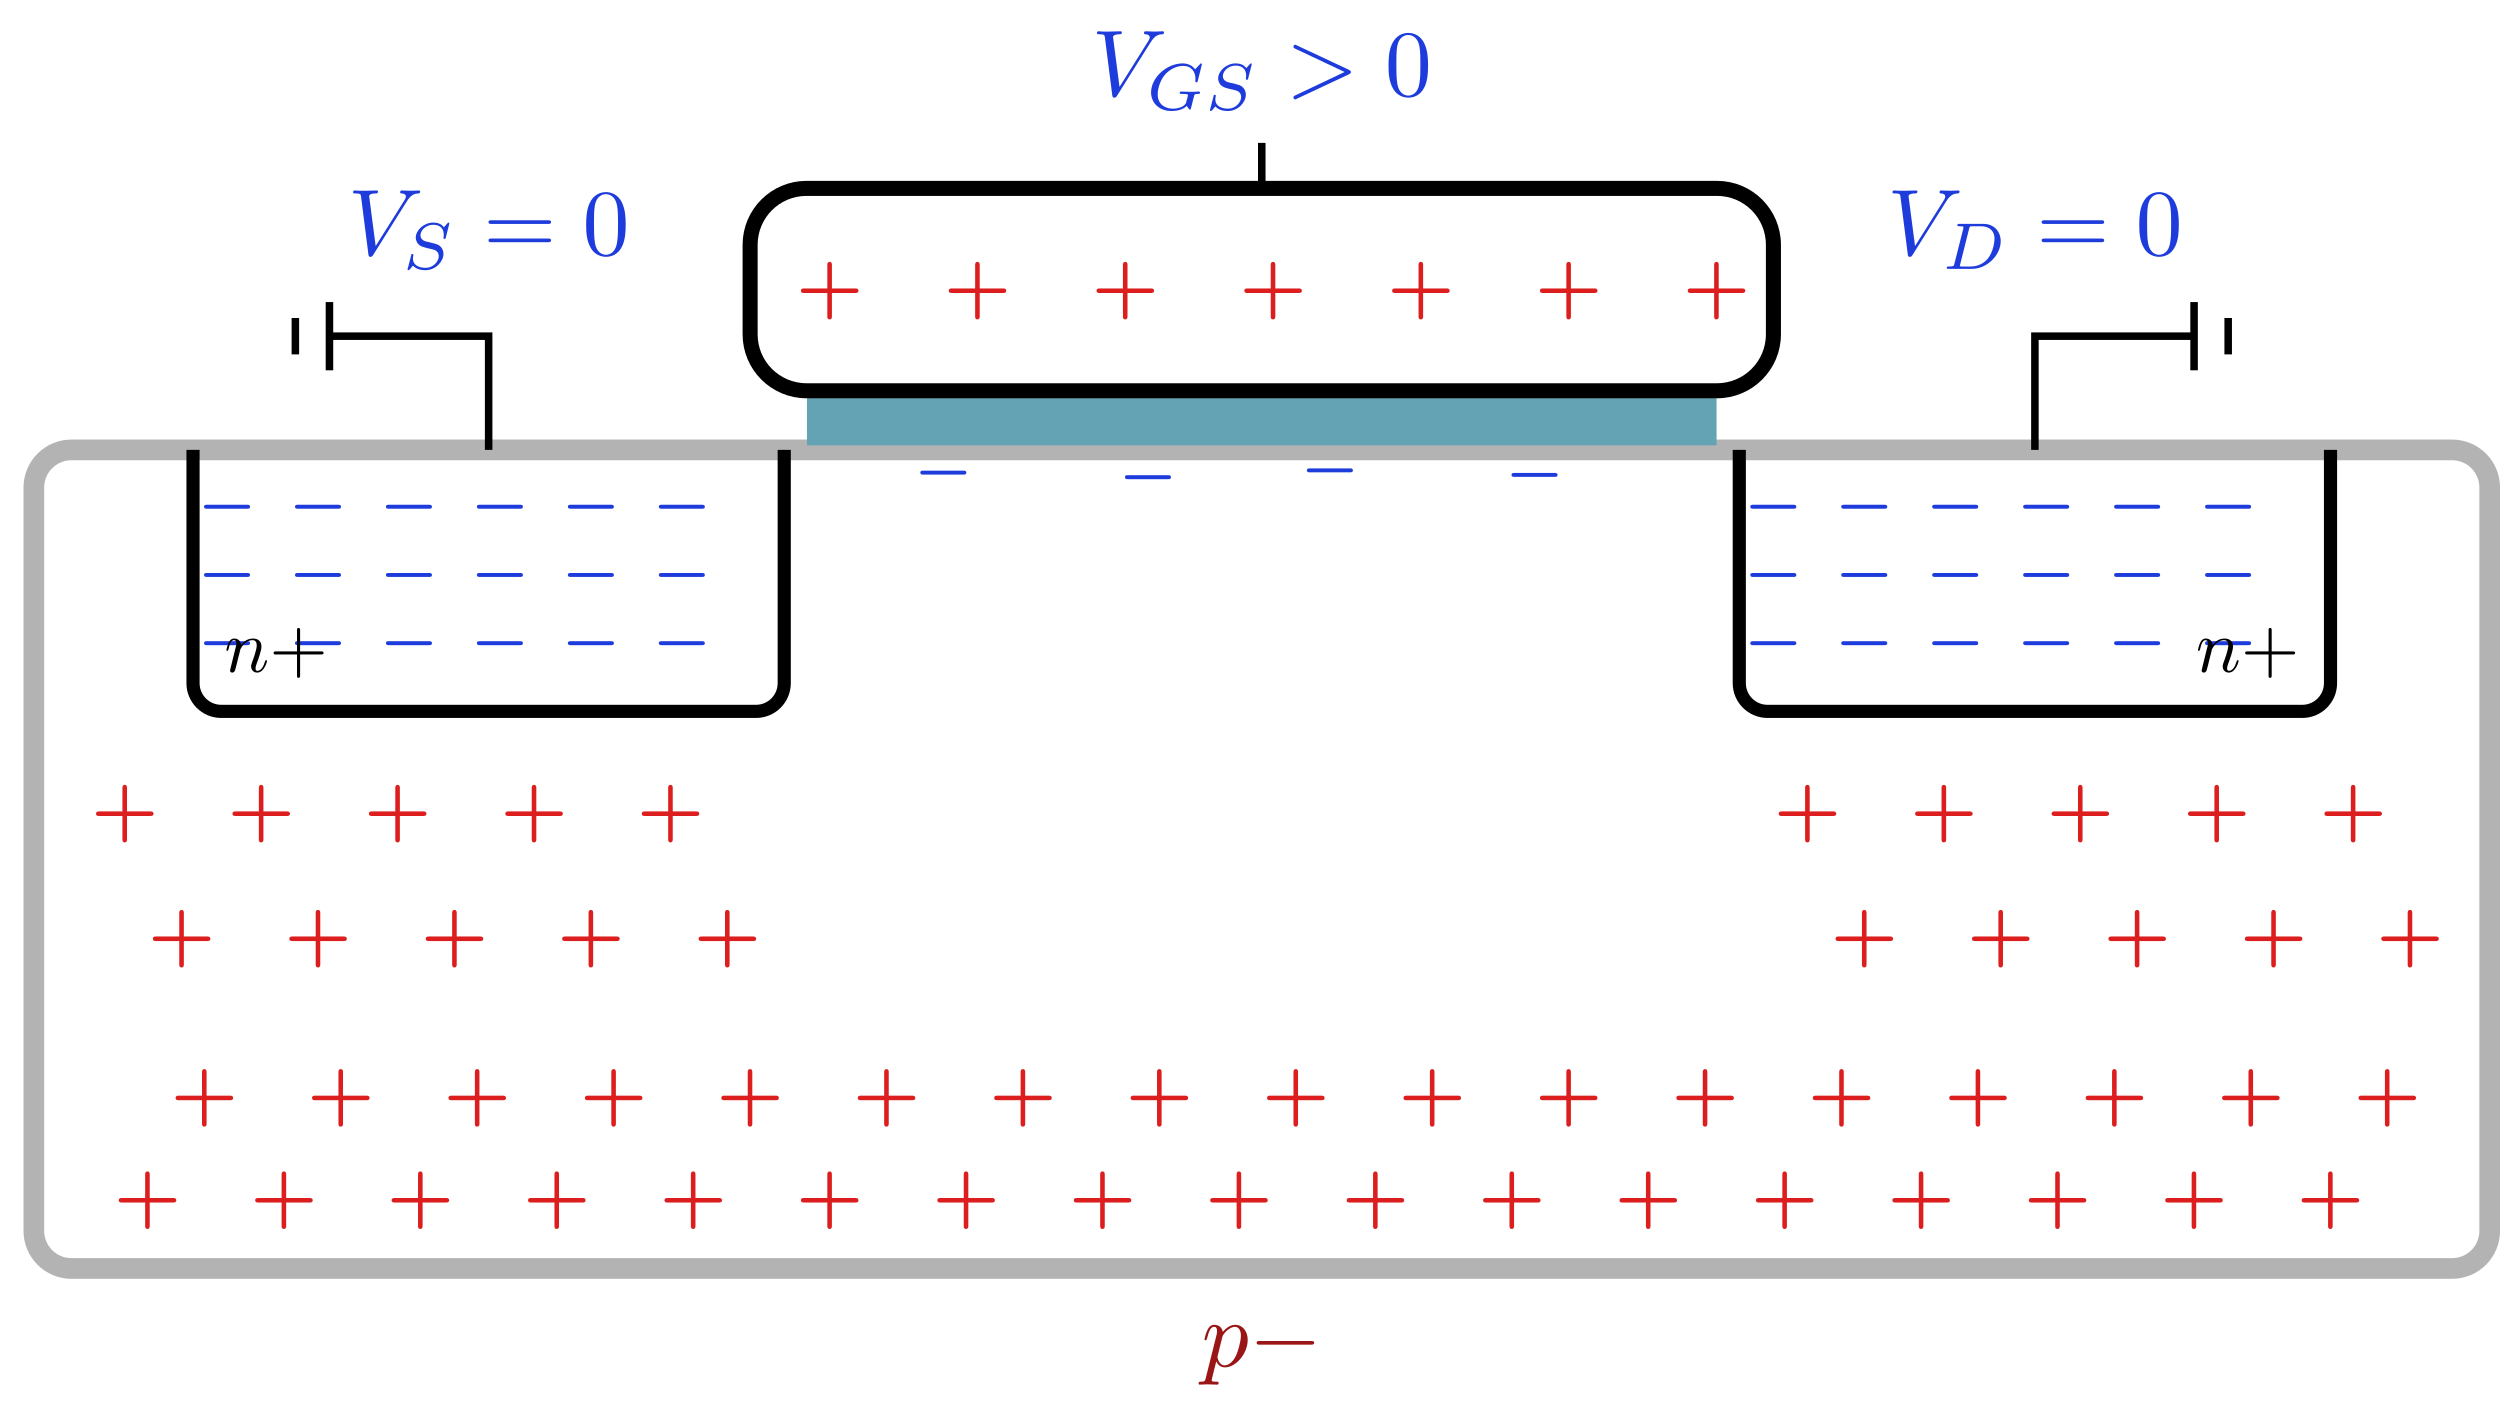
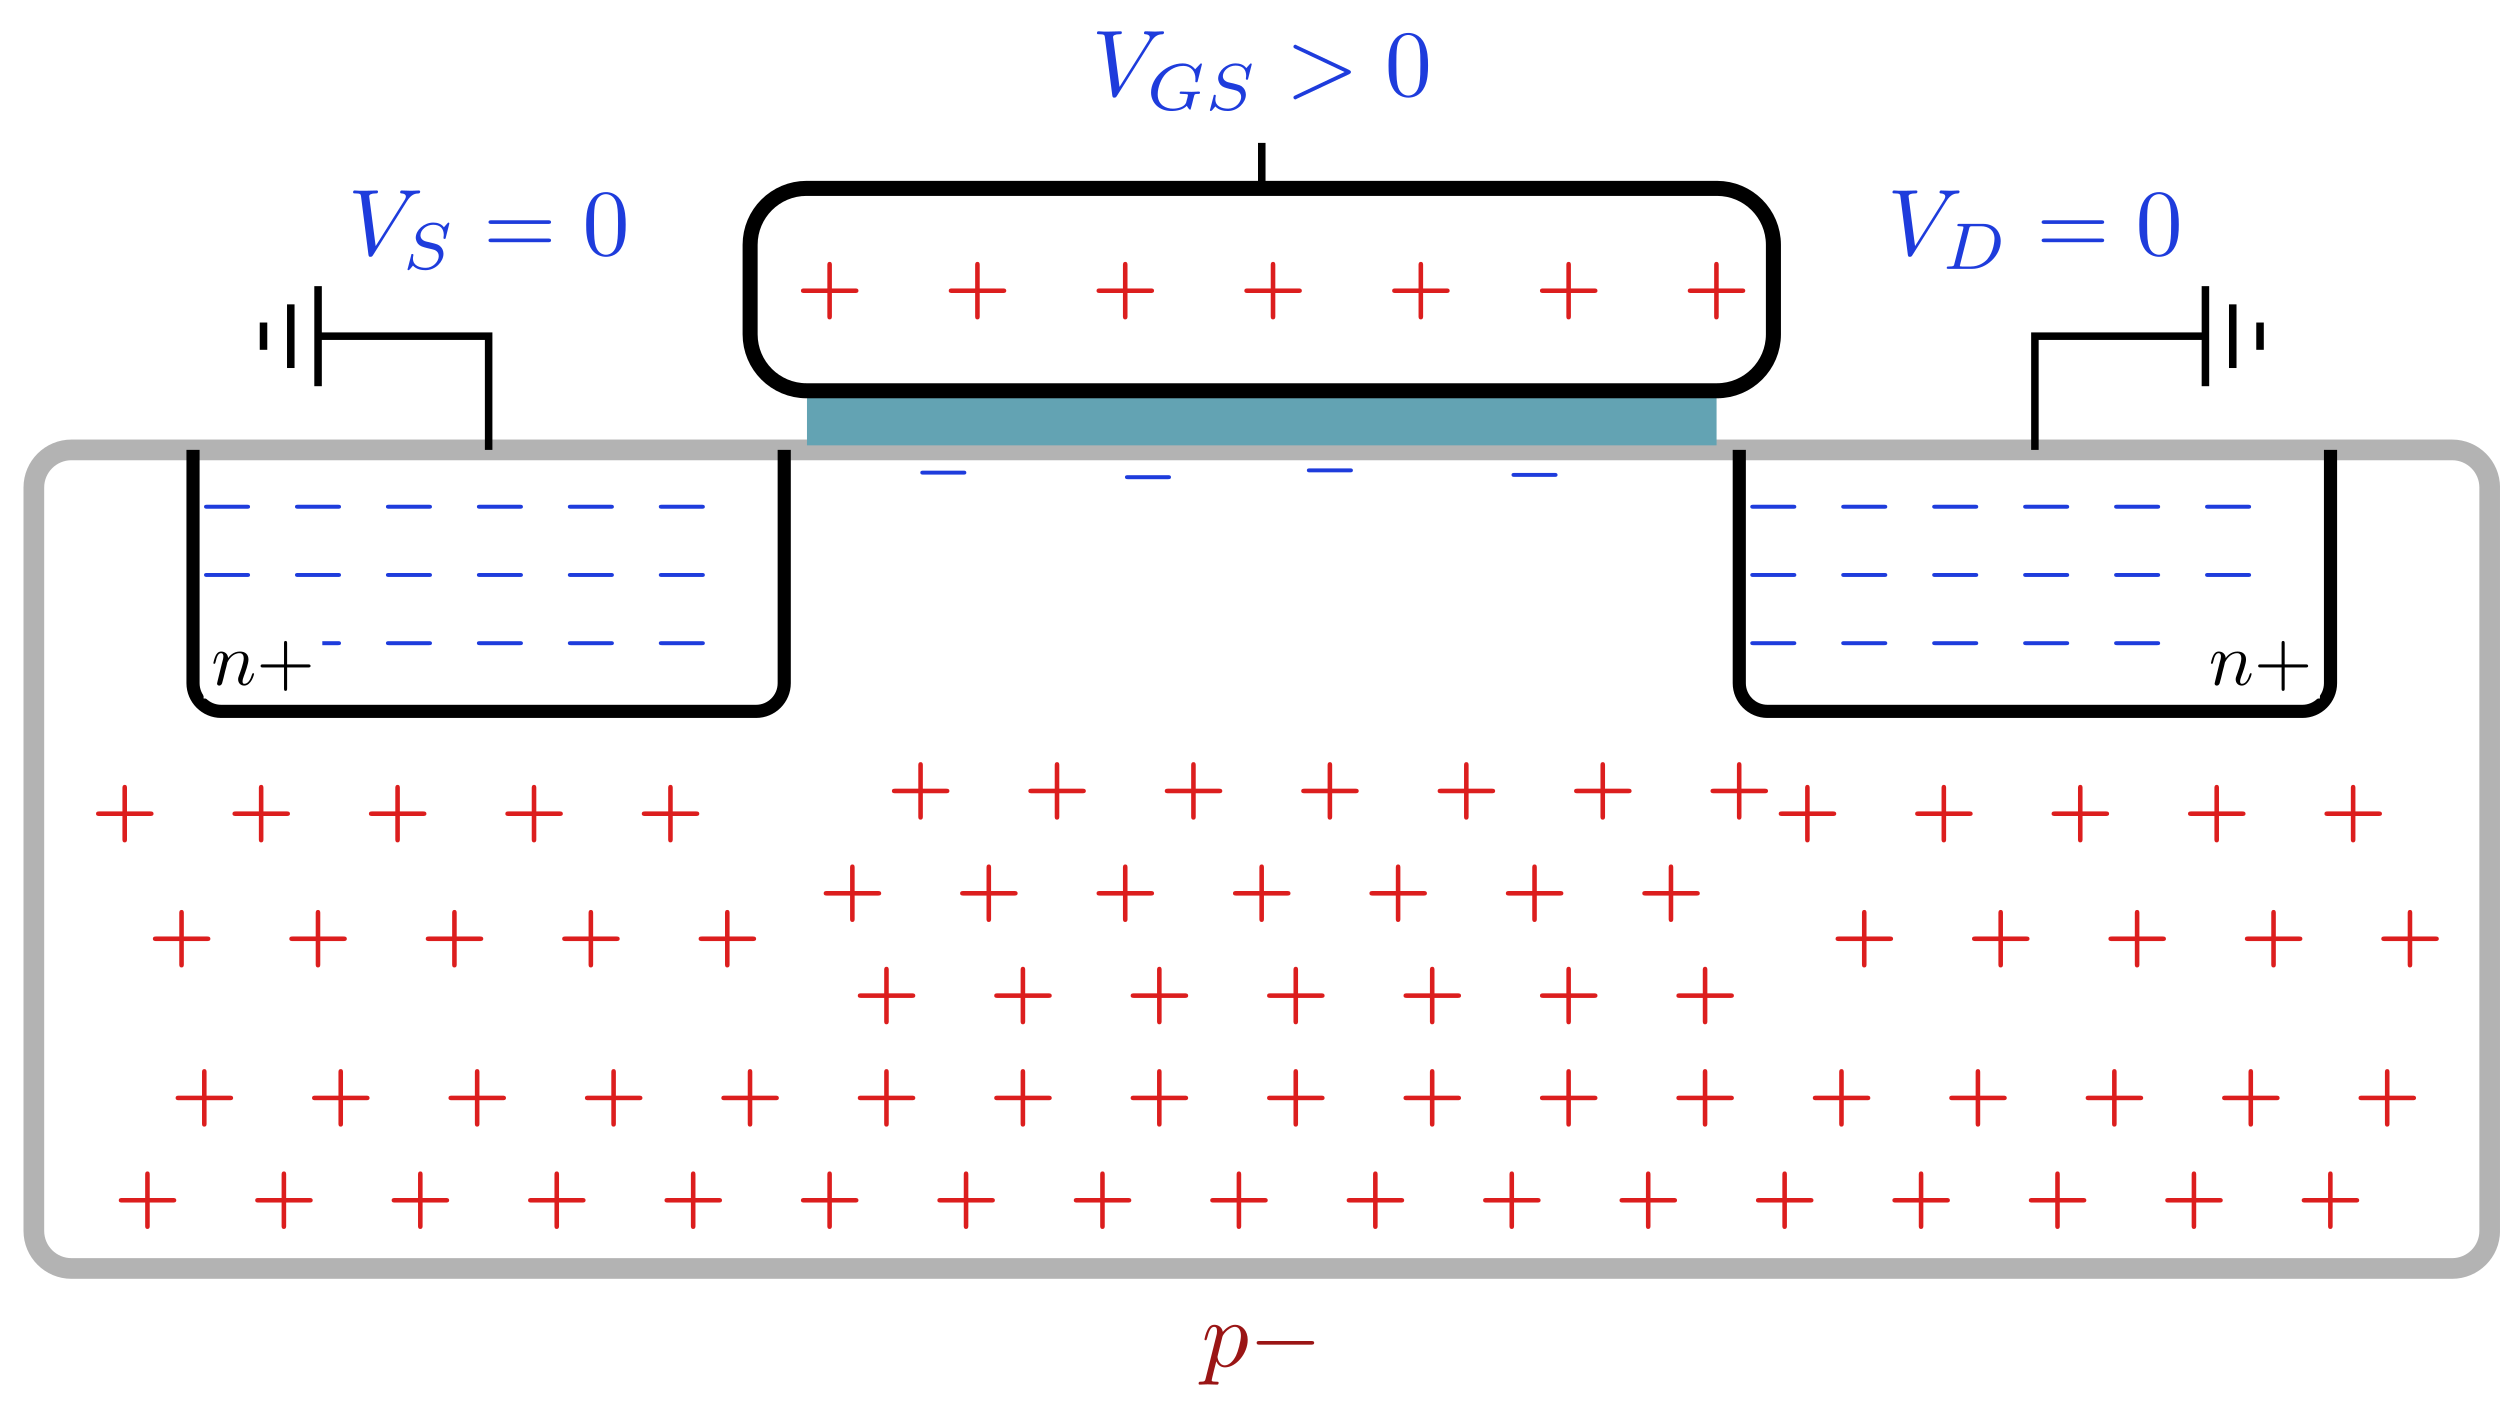
<svg xmlns="http://www.w3.org/2000/svg" xmlns:xlink="http://www.w3.org/1999/xlink" width="264.904pt" height="150.039pt" viewBox="0 0 264.904 150.039">
  <defs>
    <g>
      <g id="glyph-0-0">
        <path d="M 5.234 -1.531 C 5.344 -1.531 5.547 -1.531 5.547 -1.734 C 5.547 -1.953 5.359 -1.953 5.234 -1.953 L 0.984 -1.953 C 0.875 -1.953 0.672 -1.953 0.672 -1.75 C 0.672 -1.531 0.875 -1.531 0.984 -1.531 Z M 5.234 -1.531 " />
      </g>
      <g id="glyph-1-0">
        <path d="M 0.703 -0.469 C 0.672 -0.344 0.625 -0.172 0.625 -0.125 C 0.625 0.016 0.734 0.094 0.859 0.094 C 0.953 0.094 1.094 0.031 1.156 -0.141 C 1.156 -0.156 1.266 -0.531 1.312 -0.719 L 1.484 -1.438 C 1.531 -1.625 1.578 -1.797 1.625 -1.969 C 1.656 -2.109 1.719 -2.344 1.719 -2.375 C 1.844 -2.625 2.266 -3.344 3.016 -3.344 C 3.375 -3.344 3.453 -3.047 3.453 -2.781 C 3.453 -2.297 3.062 -1.281 2.938 -0.938 C 2.859 -0.75 2.859 -0.656 2.859 -0.562 C 2.859 -0.188 3.125 0.094 3.5 0.094 C 4.25 0.094 4.547 -1.078 4.547 -1.141 C 4.547 -1.219 4.484 -1.219 4.453 -1.219 C 4.375 -1.219 4.375 -1.188 4.328 -1.078 C 4.172 -0.531 3.906 -0.094 3.516 -0.094 C 3.391 -0.094 3.328 -0.172 3.328 -0.344 C 3.328 -0.547 3.406 -0.734 3.469 -0.922 C 3.625 -1.344 3.953 -2.219 3.953 -2.672 C 3.953 -3.203 3.625 -3.516 3.047 -3.516 C 2.328 -3.516 1.938 -3.016 1.797 -2.828 C 1.766 -3.281 1.438 -3.516 1.062 -3.516 C 0.703 -3.516 0.547 -3.219 0.469 -3.062 C 0.344 -2.797 0.234 -2.328 0.234 -2.297 C 0.234 -2.219 0.312 -2.219 0.328 -2.219 C 0.406 -2.219 0.422 -2.219 0.469 -2.406 C 0.594 -2.969 0.75 -3.344 1.047 -3.344 C 1.203 -3.344 1.297 -3.25 1.297 -2.984 C 1.297 -2.812 1.266 -2.719 1.156 -2.312 Z M 0.703 -0.469 " />
      </g>
      <g id="glyph-2-0">
        <path d="M 3.266 -1.828 L 5.484 -1.828 C 5.594 -1.828 5.75 -1.828 5.75 -1.984 C 5.75 -2.156 5.594 -2.156 5.484 -2.156 L 3.266 -2.156 L 3.266 -4.375 C 3.266 -4.5 3.266 -4.641 3.094 -4.641 C 2.938 -4.641 2.938 -4.5 2.938 -4.375 L 2.938 -2.156 L 0.703 -2.156 C 0.594 -2.156 0.453 -2.156 0.453 -1.984 C 0.453 -1.828 0.594 -1.828 0.703 -1.828 L 2.938 -1.828 L 2.938 0.391 C 2.938 0.516 2.938 0.656 3.094 0.656 C 3.266 0.656 3.266 0.516 3.266 0.391 Z M 3.266 -1.828 " />
      </g>
      <g id="glyph-3-0">
        <path d="M 3.797 -1.75 L 6.266 -1.75 C 6.359 -1.75 6.609 -1.75 6.609 -1.984 C 6.609 -2.234 6.375 -2.234 6.266 -2.234 L 3.797 -2.234 L 3.797 -4.703 C 3.797 -4.812 3.797 -5.047 3.562 -5.047 C 3.312 -5.047 3.312 -4.812 3.312 -4.703 L 3.312 -2.234 L 0.859 -2.234 C 0.734 -2.234 0.516 -2.234 0.516 -1.984 C 0.516 -1.75 0.75 -1.75 0.859 -1.75 L 3.312 -1.75 L 3.312 0.719 C 3.312 0.812 3.312 1.047 3.547 1.047 C 3.797 1.047 3.797 0.828 3.797 0.719 Z M 3.797 -1.75 " />
      </g>
      <g id="glyph-4-0">
        <path d="M 0.453 1.219 C 0.375 1.562 0.344 1.625 -0.094 1.625 C -0.203 1.625 -0.312 1.625 -0.312 1.812 C -0.312 1.891 -0.266 1.938 -0.188 1.938 C 0.078 1.938 0.375 1.906 0.641 1.906 C 0.984 1.906 1.312 1.938 1.641 1.938 C 1.688 1.938 1.812 1.938 1.812 1.734 C 1.812 1.625 1.719 1.625 1.578 1.625 C 1.078 1.625 1.078 1.562 1.078 1.469 C 1.078 1.344 1.5 -0.281 1.562 -0.531 C 1.688 -0.234 1.969 0.109 2.484 0.109 C 3.641 0.109 4.891 -1.344 4.891 -2.812 C 4.891 -3.75 4.312 -4.406 3.562 -4.406 C 3.062 -4.406 2.578 -4.047 2.25 -3.656 C 2.156 -4.203 1.719 -4.406 1.359 -4.406 C 0.891 -4.406 0.703 -4.016 0.625 -3.844 C 0.438 -3.5 0.312 -2.906 0.312 -2.875 C 0.312 -2.766 0.406 -2.766 0.422 -2.766 C 0.531 -2.766 0.531 -2.781 0.594 -3 C 0.766 -3.703 0.969 -4.188 1.328 -4.188 C 1.5 -4.188 1.641 -4.109 1.641 -3.734 C 1.641 -3.5 1.609 -3.391 1.562 -3.219 Z M 2.203 -3.109 C 2.266 -3.375 2.547 -3.656 2.719 -3.812 C 3.078 -4.109 3.359 -4.188 3.531 -4.188 C 3.922 -4.188 4.172 -3.844 4.172 -3.25 C 4.172 -2.656 3.844 -1.516 3.656 -1.141 C 3.312 -0.438 2.844 -0.109 2.469 -0.109 C 1.812 -0.109 1.688 -0.938 1.688 -1 C 1.688 -1.016 1.688 -1.031 1.719 -1.156 Z M 2.203 -3.109 " />
      </g>
      <g id="glyph-4-1">
        <path d="M 6.266 -5.672 C 6.75 -6.453 7.172 -6.484 7.531 -6.5 C 7.656 -6.516 7.672 -6.672 7.672 -6.688 C 7.672 -6.766 7.609 -6.812 7.531 -6.812 C 7.281 -6.812 6.984 -6.781 6.719 -6.781 C 6.391 -6.781 6.047 -6.812 5.734 -6.812 C 5.672 -6.812 5.547 -6.812 5.547 -6.625 C 5.547 -6.516 5.625 -6.5 5.703 -6.5 C 5.969 -6.484 6.156 -6.375 6.156 -6.172 C 6.156 -6.016 6.016 -5.797 6.016 -5.797 L 2.953 -0.922 L 2.266 -6.203 C 2.266 -6.375 2.5 -6.5 2.953 -6.5 C 3.094 -6.5 3.203 -6.5 3.203 -6.703 C 3.203 -6.781 3.125 -6.812 3.078 -6.812 C 2.672 -6.812 2.25 -6.781 1.828 -6.781 C 1.656 -6.781 1.469 -6.781 1.281 -6.781 C 1.109 -6.781 0.922 -6.812 0.75 -6.812 C 0.672 -6.812 0.562 -6.812 0.562 -6.625 C 0.562 -6.5 0.641 -6.5 0.812 -6.5 C 1.359 -6.5 1.375 -6.406 1.406 -6.156 L 2.188 -0.016 C 2.219 0.188 2.266 0.219 2.391 0.219 C 2.547 0.219 2.594 0.172 2.672 0.047 Z M 6.266 -5.672 " />
      </g>
      <g id="glyph-4-2">
        <path d="M 6.734 -2.266 C 6.844 -2.328 6.922 -2.375 6.922 -2.5 C 6.922 -2.609 6.844 -2.656 6.734 -2.719 L 1.203 -5.312 C 1.078 -5.391 1.062 -5.391 1.031 -5.391 C 0.922 -5.391 0.828 -5.297 0.828 -5.188 C 0.828 -5.094 0.875 -5.031 1.016 -4.969 L 6.25 -2.5 L 1.016 -0.016 C 0.875 0.047 0.828 0.109 0.828 0.203 C 0.828 0.312 0.922 0.406 1.031 0.406 C 1.062 0.406 1.078 0.406 1.203 0.328 Z M 6.734 -2.266 " />
      </g>
      <g id="glyph-5-0">
        <path d="M 6.562 -2.297 C 6.734 -2.297 6.922 -2.297 6.922 -2.5 C 6.922 -2.688 6.734 -2.688 6.562 -2.688 L 1.172 -2.688 C 1 -2.688 0.828 -2.688 0.828 -2.5 C 0.828 -2.297 1 -2.297 1.172 -2.297 Z M 6.562 -2.297 " />
      </g>
      <g id="glyph-6-0">
        <path d="M 4.953 -4.812 C 4.953 -4.844 4.922 -4.906 4.859 -4.906 C 4.812 -4.906 4.812 -4.891 4.719 -4.797 L 4.375 -4.406 C 4.109 -4.781 3.672 -4.906 3.25 -4.906 C 2.266 -4.906 1.391 -4.109 1.391 -3.297 C 1.391 -3.203 1.422 -2.922 1.625 -2.656 C 1.859 -2.391 2.125 -2.328 2.594 -2.203 C 2.734 -2.172 3.078 -2.094 3.188 -2.062 C 3.406 -2.016 3.828 -1.859 3.828 -1.344 C 3.828 -0.781 3.234 -0.109 2.453 -0.109 C 1.828 -0.109 1.094 -0.328 1.094 -1.094 C 1.094 -1.172 1.109 -1.328 1.141 -1.453 C 1.141 -1.484 1.141 -1.484 1.141 -1.484 C 1.141 -1.578 1.062 -1.578 1.031 -1.578 C 0.938 -1.578 0.922 -1.562 0.906 -1.438 L 0.547 -0.047 C 0.531 -0.016 0.516 0.016 0.516 0.062 C 0.516 0.094 0.547 0.141 0.625 0.141 C 0.656 0.141 0.672 0.125 0.766 0.047 C 0.844 -0.047 1.016 -0.266 1.094 -0.344 C 1.469 0.062 2 0.141 2.422 0.141 C 3.484 0.141 4.328 -0.766 4.328 -1.594 C 4.328 -1.891 4.203 -2.172 4.047 -2.328 C 3.812 -2.578 3.703 -2.609 2.797 -2.828 C 2.656 -2.859 2.422 -2.906 2.359 -2.938 C 2.188 -3 1.891 -3.172 1.891 -3.562 C 1.891 -4.125 2.516 -4.672 3.234 -4.672 C 4 -4.672 4.359 -4.25 4.359 -3.594 C 4.359 -3.5 4.328 -3.344 4.328 -3.281 C 4.328 -3.172 4.406 -3.172 4.453 -3.172 C 4.547 -3.172 4.562 -3.219 4.578 -3.328 Z M 4.953 -4.812 " />
      </g>
      <g id="glyph-6-1">
        <path d="M 1.312 -0.547 C 1.266 -0.312 1.25 -0.25 0.703 -0.25 C 0.578 -0.25 0.5 -0.25 0.5 -0.094 C 0.5 0 0.578 0 0.703 0 L 3.188 0 C 4.734 0 6.219 -1.422 6.219 -2.938 C 6.219 -3.953 5.516 -4.766 4.391 -4.766 L 1.844 -4.766 C 1.703 -4.766 1.625 -4.766 1.625 -4.609 C 1.625 -4.516 1.703 -4.516 1.859 -4.516 C 1.969 -4.516 2 -4.516 2.125 -4.5 C 2.266 -4.484 2.266 -4.469 2.266 -4.391 C 2.266 -4.391 2.266 -4.344 2.25 -4.25 Z M 2.875 -4.266 C 2.938 -4.484 2.938 -4.516 3.234 -4.516 L 4.125 -4.516 C 4.906 -4.516 5.562 -4.125 5.562 -3.172 C 5.562 -3.016 5.484 -1.812 4.797 -1.016 C 4.516 -0.703 3.922 -0.25 3.062 -0.25 L 2.125 -0.25 C 1.906 -0.25 1.891 -0.266 1.891 -0.328 C 1.891 -0.328 1.891 -0.359 1.922 -0.469 Z M 2.875 -4.266 " />
      </g>
      <g id="glyph-6-2">
        <path d="M 5.875 -4.812 C 5.875 -4.844 5.859 -4.906 5.781 -4.906 C 5.734 -4.906 5.719 -4.891 5.656 -4.812 L 5.156 -4.281 C 5.094 -4.359 4.703 -4.906 3.844 -4.906 C 2.141 -4.906 0.484 -3.406 0.484 -1.828 C 0.484 -0.75 1.312 0.141 2.641 0.141 C 3.266 0.141 3.906 -0.016 4.266 -0.406 C 4.344 -0.266 4.531 0 4.609 0 C 4.672 0 4.688 -0.031 4.719 -0.188 L 4.859 -0.719 C 4.891 -0.844 4.984 -1.266 5.016 -1.344 C 5.094 -1.656 5.094 -1.672 5.516 -1.672 C 5.562 -1.672 5.672 -1.672 5.672 -1.812 C 5.672 -1.891 5.609 -1.922 5.562 -1.922 C 5.328 -1.922 5.031 -1.891 4.797 -1.891 C 4.625 -1.891 4.391 -1.891 4.219 -1.906 C 4.047 -1.906 3.844 -1.922 3.672 -1.922 C 3.609 -1.922 3.516 -1.922 3.516 -1.766 C 3.516 -1.672 3.594 -1.672 3.766 -1.672 C 3.891 -1.672 4.031 -1.672 4.172 -1.656 C 4.391 -1.641 4.391 -1.609 4.391 -1.531 C 4.391 -1.5 4.391 -1.484 4.344 -1.297 C 4.297 -1.109 4.219 -0.797 4.188 -0.719 C 4 -0.297 3.344 -0.109 2.797 -0.109 C 2.109 -0.109 1.188 -0.453 1.188 -1.625 C 1.188 -2.375 1.547 -3.297 2.062 -3.828 C 2.781 -4.531 3.516 -4.641 3.906 -4.641 C 4.719 -4.641 5.188 -4.062 5.188 -3.281 C 5.188 -3.094 5.172 -3.031 5.172 -3 C 5.172 -2.906 5.266 -2.906 5.297 -2.906 C 5.406 -2.906 5.406 -2.922 5.438 -3.062 Z M 5.875 -4.812 " />
      </g>
      <g id="glyph-7-0">
        <path d="M 6.844 -3.266 C 7 -3.266 7.188 -3.266 7.188 -3.453 C 7.188 -3.656 7 -3.656 6.859 -3.656 L 0.891 -3.656 C 0.75 -3.656 0.562 -3.656 0.562 -3.453 C 0.562 -3.266 0.75 -3.266 0.891 -3.266 Z M 6.859 -1.328 C 7 -1.328 7.188 -1.328 7.188 -1.531 C 7.188 -1.719 7 -1.719 6.844 -1.719 L 0.891 -1.719 C 0.75 -1.719 0.562 -1.719 0.562 -1.531 C 0.562 -1.328 0.75 -1.328 0.891 -1.328 Z M 6.859 -1.328 " />
      </g>
      <g id="glyph-7-1">
        <path d="M 4.578 -3.188 C 4.578 -3.984 4.531 -4.781 4.188 -5.516 C 3.734 -6.484 2.906 -6.641 2.5 -6.641 C 1.891 -6.641 1.172 -6.375 0.75 -5.453 C 0.438 -4.766 0.391 -3.984 0.391 -3.188 C 0.391 -2.438 0.422 -1.547 0.844 -0.781 C 1.266 0.016 2 0.219 2.484 0.219 C 3.016 0.219 3.781 0.016 4.219 -0.938 C 4.531 -1.625 4.578 -2.406 4.578 -3.188 Z M 2.484 0 C 2.094 0 1.5 -0.25 1.328 -1.203 C 1.219 -1.797 1.219 -2.719 1.219 -3.312 C 1.219 -3.953 1.219 -4.609 1.297 -5.141 C 1.484 -6.328 2.234 -6.422 2.484 -6.422 C 2.812 -6.422 3.469 -6.234 3.656 -5.25 C 3.766 -4.688 3.766 -3.938 3.766 -3.312 C 3.766 -2.562 3.766 -1.891 3.656 -1.25 C 3.5 -0.297 2.938 0 2.484 0 Z M 2.484 0 " />
      </g>
    </g>
    <clipPath id="clip-0">
      <path clip-rule="nonzero" d="M 0 16 L 264.902 16 L 264.902 150.039 L 0 150.039 Z M 0 16 " />
    </clipPath>
    <clipPath id="clip-1">
      <path clip-rule="nonzero" d="M 164 27 L 264.902 27 L 264.902 96 L 164 96 Z M 164 27 " />
    </clipPath>
  </defs>
  <g clip-path="url(#clip-0)">
    <path fill="none" stroke-width="2.192" stroke-linecap="butt" stroke-linejoin="miter" stroke="rgb(70%, 70%, 70%)" stroke-opacity="1" stroke-miterlimit="10" d="M -5.654 -0.002 L 246.604 -0.002 C 248.803 -0.002 250.589 -1.783 250.589 -3.986 L 250.589 -82.756 C 250.589 -84.959 248.803 -86.74 246.604 -86.74 L -5.654 -86.74 C -7.853 -86.74 -9.638 -84.959 -9.638 -82.756 L -9.638 -3.986 C -9.638 -1.783 -7.853 -0.002 -5.654 -0.002 Z M -5.654 -0.002 " transform="matrix(1, 0, 0, -1, 13.224, 47.67)" />
  </g>
  <path fill="none" stroke-width="1.395" stroke-linecap="butt" stroke-linejoin="miter" stroke="rgb(0%, 0%, 0%)" stroke-opacity="1" stroke-miterlimit="10" d="M 7.229 -0.002 L 7.229 -24.721 C 7.229 -26.369 8.565 -27.709 10.217 -27.709 L 66.885 -27.709 C 68.538 -27.709 69.874 -26.369 69.874 -24.721 L 69.874 -0.002 " transform="matrix(1, 0, 0, -1, 13.224, 47.67)" />
  <g clip-path="url(#clip-1)">
    <path fill="none" stroke-width="1.395" stroke-linecap="butt" stroke-linejoin="miter" stroke="rgb(0%, 0%, 0%)" stroke-opacity="1" stroke-miterlimit="10" d="M 171.073 -0.002 L 171.073 -24.721 C 171.073 -26.369 172.413 -27.709 174.065 -27.709 L 230.733 -27.709 C 232.381 -27.709 233.721 -26.369 233.721 -24.721 L 233.721 -0.002 " transform="matrix(1, 0, 0, -1, 13.224, 47.67)" />
  </g>
  <g fill="rgb(11.765%, 23.528%, 86.275%)" fill-opacity="1">
    <use xlink:href="#glyph-0-0" x="20.948" y="55.437" />
  </g>
  <g fill="rgb(11.765%, 23.528%, 86.275%)" fill-opacity="1">
    <use xlink:href="#glyph-0-0" x="30.586" y="55.437" />
  </g>
  <g fill="rgb(11.765%, 23.528%, 86.275%)" fill-opacity="1">
    <use xlink:href="#glyph-0-0" x="40.224" y="55.437" />
  </g>
  <g fill="rgb(11.765%, 23.528%, 86.275%)" fill-opacity="1">
    <use xlink:href="#glyph-0-0" x="49.862" y="55.437" />
  </g>
  <g fill="rgb(11.765%, 23.528%, 86.275%)" fill-opacity="1">
    <use xlink:href="#glyph-0-0" x="59.5" y="55.437" />
  </g>
  <g fill="rgb(11.765%, 23.528%, 86.275%)" fill-opacity="1">
    <use xlink:href="#glyph-0-0" x="69.138" y="55.437" />
  </g>
  <g fill="rgb(11.765%, 23.528%, 86.275%)" fill-opacity="1">
    <use xlink:href="#glyph-0-0" x="20.948" y="62.666" />
  </g>
  <g fill="rgb(11.765%, 23.528%, 86.275%)" fill-opacity="1">
    <use xlink:href="#glyph-0-0" x="30.586" y="62.666" />
  </g>
  <g fill="rgb(11.765%, 23.528%, 86.275%)" fill-opacity="1">
    <use xlink:href="#glyph-0-0" x="40.224" y="62.666" />
  </g>
  <g fill="rgb(11.765%, 23.528%, 86.275%)" fill-opacity="1">
    <use xlink:href="#glyph-0-0" x="49.862" y="62.666" />
  </g>
  <g fill="rgb(11.765%, 23.528%, 86.275%)" fill-opacity="1">
    <use xlink:href="#glyph-0-0" x="59.5" y="62.666" />
  </g>
  <g fill="rgb(11.765%, 23.528%, 86.275%)" fill-opacity="1">
    <use xlink:href="#glyph-0-0" x="69.138" y="62.666" />
  </g>
  <g fill="rgb(11.765%, 23.528%, 86.275%)" fill-opacity="1">
    <use xlink:href="#glyph-0-0" x="20.948" y="69.894" />
  </g>
  <g fill="rgb(11.765%, 23.528%, 86.275%)" fill-opacity="1">
    <use xlink:href="#glyph-0-0" x="30.586" y="69.894" />
  </g>
  <g fill="rgb(11.765%, 23.528%, 86.275%)" fill-opacity="1">
    <use xlink:href="#glyph-0-0" x="40.224" y="69.894" />
  </g>
  <g fill="rgb(11.765%, 23.528%, 86.275%)" fill-opacity="1">
    <use xlink:href="#glyph-0-0" x="49.862" y="69.894" />
  </g>
  <g fill="rgb(11.765%, 23.528%, 86.275%)" fill-opacity="1">
    <use xlink:href="#glyph-0-0" x="59.5" y="69.894" />
  </g>
  <g fill="rgb(11.765%, 23.528%, 86.275%)" fill-opacity="1">
    <use xlink:href="#glyph-0-0" x="69.138" y="69.894" />
  </g>
  <g fill="rgb(11.765%, 23.528%, 86.275%)" fill-opacity="1">
    <use xlink:href="#glyph-0-0" x="184.791" y="55.437" />
  </g>
  <g fill="rgb(11.765%, 23.528%, 86.275%)" fill-opacity="1">
    <use xlink:href="#glyph-0-0" x="194.43" y="55.437" />
  </g>
  <g fill="rgb(11.765%, 23.528%, 86.275%)" fill-opacity="1">
    <use xlink:href="#glyph-0-0" x="204.068" y="55.437" />
  </g>
  <g fill="rgb(11.765%, 23.528%, 86.275%)" fill-opacity="1">
    <use xlink:href="#glyph-0-0" x="213.706" y="55.437" />
  </g>
  <g fill="rgb(11.765%, 23.528%, 86.275%)" fill-opacity="1">
    <use xlink:href="#glyph-0-0" x="223.344" y="55.437" />
  </g>
  <g fill="rgb(11.765%, 23.528%, 86.275%)" fill-opacity="1">
    <use xlink:href="#glyph-0-0" x="232.982" y="55.437" />
  </g>
  <g fill="rgb(11.765%, 23.528%, 86.275%)" fill-opacity="1">
    <use xlink:href="#glyph-0-0" x="184.792" y="62.666" />
  </g>
  <g fill="rgb(11.765%, 23.528%, 86.275%)" fill-opacity="1">
    <use xlink:href="#glyph-0-0" x="194.43" y="62.666" />
  </g>
  <g fill="rgb(11.765%, 23.528%, 86.275%)" fill-opacity="1">
    <use xlink:href="#glyph-0-0" x="204.068" y="62.666" />
  </g>
  <g fill="rgb(11.765%, 23.528%, 86.275%)" fill-opacity="1">
    <use xlink:href="#glyph-0-0" x="213.706" y="62.666" />
  </g>
  <g fill="rgb(11.765%, 23.528%, 86.275%)" fill-opacity="1">
    <use xlink:href="#glyph-0-0" x="223.344" y="62.666" />
  </g>
  <g fill="rgb(11.765%, 23.528%, 86.275%)" fill-opacity="1">
    <use xlink:href="#glyph-0-0" x="232.982" y="62.666" />
  </g>
  <g fill="rgb(11.765%, 23.528%, 86.275%)" fill-opacity="1">
    <use xlink:href="#glyph-0-0" x="184.792" y="69.894" />
  </g>
  <g fill="rgb(11.765%, 23.528%, 86.275%)" fill-opacity="1">
    <use xlink:href="#glyph-0-0" x="194.43" y="69.894" />
  </g>
  <g fill="rgb(11.765%, 23.528%, 86.275%)" fill-opacity="1">
    <use xlink:href="#glyph-0-0" x="204.068" y="69.894" />
  </g>
  <g fill="rgb(11.765%, 23.528%, 86.275%)" fill-opacity="1">
    <use xlink:href="#glyph-0-0" x="213.706" y="69.894" />
  </g>
  <g fill="rgb(11.765%, 23.528%, 86.275%)" fill-opacity="1">
    <use xlink:href="#glyph-0-0" x="223.344" y="69.894" />
  </g>
  <g fill="rgb(11.765%, 23.528%, 86.275%)" fill-opacity="1">
    <use xlink:href="#glyph-0-0" x="232.982" y="69.894" />
  </g>
+   <path fill-rule="nonzero" fill="rgb(100%, 100%, 100%)" fill-opacity="1" d="M 34.152 67.109 L 21.574 67.109 L 21.574 74.016 L 34.152 74.016 Z M 34.152 67.109 " />
  <g fill="rgb(0%, 0%, 0%)" fill-opacity="1">
-     <use xlink:href="#glyph-1-0" x="23.75" y="71.176" />
+     <use xlink:href="#glyph-1-0" x="22.373" y="72.554" />
  </g>
  <g fill="rgb(0%, 0%, 0%)" fill-opacity="1">
-     <use xlink:href="#glyph-2-0" x="28.534" y="71.176" />
-   </g>
+     <use xlink:href="#glyph-2-0" x="27.157" y="72.554" />
+   </g>
+   <path fill-rule="nonzero" fill="rgb(100%, 100%, 100%)" fill-opacity="1" d="M 245.82 67.109 L 233.246 67.109 L 233.246 74.016 L 245.82 74.016 Z M 245.82 67.109 " />
  <g fill="rgb(0%, 0%, 0%)" fill-opacity="1">
-     <use xlink:href="#glyph-1-0" x="232.661" y="71.176" />
+     <use xlink:href="#glyph-1-0" x="234.039" y="72.554" />
  </g>
  <g fill="rgb(0%, 0%, 0%)" fill-opacity="1">
-     <use xlink:href="#glyph-2-0" x="237.445" y="71.176" />
+     <use xlink:href="#glyph-2-0" x="238.823" y="72.554" />
  </g>
  <g fill="rgb(86.275%, 11.765%, 11.765%)" fill-opacity="1">
    <use xlink:href="#glyph-3-0" x="12.069" y="129.175" />
  </g>
  <g fill="rgb(86.275%, 11.765%, 11.765%)" fill-opacity="1">
    <use xlink:href="#glyph-3-0" x="26.526" y="129.175" />
  </g>
  <g fill="rgb(86.275%, 11.765%, 11.765%)" fill-opacity="1">
    <use xlink:href="#glyph-3-0" x="40.983" y="129.175" />
  </g>
  <g fill="rgb(86.275%, 11.765%, 11.765%)" fill-opacity="1">
    <use xlink:href="#glyph-3-0" x="55.439" y="129.175" />
  </g>
  <g fill="rgb(86.275%, 11.765%, 11.765%)" fill-opacity="1">
    <use xlink:href="#glyph-3-0" x="69.896" y="129.175" />
  </g>
  <g fill="rgb(86.275%, 11.765%, 11.765%)" fill-opacity="1">
    <use xlink:href="#glyph-3-0" x="84.352" y="129.175" />
  </g>
  <g fill="rgb(86.275%, 11.765%, 11.765%)" fill-opacity="1">
    <use xlink:href="#glyph-3-0" x="98.809" y="129.175" />
  </g>
  <g fill="rgb(86.275%, 11.765%, 11.765%)" fill-opacity="1">
    <use xlink:href="#glyph-3-0" x="113.265" y="129.175" />
  </g>
  <g fill="rgb(86.275%, 11.765%, 11.765%)" fill-opacity="1">
    <use xlink:href="#glyph-3-0" x="127.722" y="129.175" />
  </g>
  <g fill="rgb(86.275%, 11.765%, 11.765%)" fill-opacity="1">
    <use xlink:href="#glyph-3-0" x="142.179" y="129.175" />
  </g>
  <g fill="rgb(86.275%, 11.765%, 11.765%)" fill-opacity="1">
    <use xlink:href="#glyph-3-0" x="156.635" y="129.175" />
  </g>
  <g fill="rgb(86.275%, 11.765%, 11.765%)" fill-opacity="1">
    <use xlink:href="#glyph-3-0" x="171.092" y="129.175" />
  </g>
  <g fill="rgb(86.275%, 11.765%, 11.765%)" fill-opacity="1">
    <use xlink:href="#glyph-3-0" x="185.548" y="129.175" />
  </g>
  <g fill="rgb(86.275%, 11.765%, 11.765%)" fill-opacity="1">
    <use xlink:href="#glyph-3-0" x="200.005" y="129.175" />
  </g>
  <g fill="rgb(86.275%, 11.765%, 11.765%)" fill-opacity="1">
    <use xlink:href="#glyph-3-0" x="214.461" y="129.175" />
  </g>
  <g fill="rgb(86.275%, 11.765%, 11.765%)" fill-opacity="1">
    <use xlink:href="#glyph-3-0" x="228.918" y="129.175" />
  </g>
  <g fill="rgb(86.275%, 11.765%, 11.765%)" fill-opacity="1">
    <use xlink:href="#glyph-3-0" x="243.375" y="129.175" />
  </g>
  <g fill="rgb(86.275%, 11.765%, 11.765%)" fill-opacity="1">
    <use xlink:href="#glyph-3-0" x="18.093" y="118.332" />
  </g>
  <g fill="rgb(86.275%, 11.765%, 11.765%)" fill-opacity="1">
    <use xlink:href="#glyph-3-0" x="32.55" y="118.332" />
  </g>
  <g fill="rgb(86.275%, 11.765%, 11.765%)" fill-opacity="1">
    <use xlink:href="#glyph-3-0" x="47.006" y="118.332" />
  </g>
  <g fill="rgb(86.275%, 11.765%, 11.765%)" fill-opacity="1">
    <use xlink:href="#glyph-3-0" x="61.463" y="118.332" />
  </g>
  <g fill="rgb(86.275%, 11.765%, 11.765%)" fill-opacity="1">
    <use xlink:href="#glyph-3-0" x="75.919" y="118.332" />
  </g>
  <g fill="rgb(86.275%, 11.765%, 11.765%)" fill-opacity="1">
    <use xlink:href="#glyph-3-0" x="90.376" y="118.332" />
  </g>
  <g fill="rgb(86.275%, 11.765%, 11.765%)" fill-opacity="1">
    <use xlink:href="#glyph-3-0" x="104.833" y="118.332" />
  </g>
  <g fill="rgb(86.275%, 11.765%, 11.765%)" fill-opacity="1">
    <use xlink:href="#glyph-3-0" x="119.289" y="118.332" />
  </g>
  <g fill="rgb(86.275%, 11.765%, 11.765%)" fill-opacity="1">
    <use xlink:href="#glyph-3-0" x="133.746" y="118.332" />
  </g>
  <g fill="rgb(86.275%, 11.765%, 11.765%)" fill-opacity="1">
    <use xlink:href="#glyph-3-0" x="148.202" y="118.332" />
  </g>
  <g fill="rgb(86.275%, 11.765%, 11.765%)" fill-opacity="1">
    <use xlink:href="#glyph-3-0" x="162.659" y="118.332" />
  </g>
  <g fill="rgb(86.275%, 11.765%, 11.765%)" fill-opacity="1">
    <use xlink:href="#glyph-3-0" x="177.115" y="118.332" />
  </g>
  <g fill="rgb(86.275%, 11.765%, 11.765%)" fill-opacity="1">
    <use xlink:href="#glyph-3-0" x="191.572" y="118.332" />
  </g>
  <g fill="rgb(86.275%, 11.765%, 11.765%)" fill-opacity="1">
    <use xlink:href="#glyph-3-0" x="206.029" y="118.332" />
  </g>
  <g fill="rgb(86.275%, 11.765%, 11.765%)" fill-opacity="1">
    <use xlink:href="#glyph-3-0" x="220.485" y="118.332" />
  </g>
  <g fill="rgb(86.275%, 11.765%, 11.765%)" fill-opacity="1">
    <use xlink:href="#glyph-3-0" x="234.942" y="118.332" />
  </g>
  <g fill="rgb(86.275%, 11.765%, 11.765%)" fill-opacity="1">
    <use xlink:href="#glyph-3-0" x="249.398" y="118.332" />
  </g>
  <g fill="rgb(60.393%, 8.237%, 8.237%)" fill-opacity="1">
    <use xlink:href="#glyph-4-0" x="127.317" y="144.781" />
  </g>
  <g fill="rgb(60.393%, 8.237%, 8.237%)" fill-opacity="1">
    <use xlink:href="#glyph-5-0" x="132.329" y="144.781" />
  </g>
  <path fill-rule="nonzero" fill="rgb(38.823%, 63.921%, 70.197%)" fill-opacity="1" d="M 85.508 47.188 L 85.508 41.887 L 181.891 41.887 L 181.891 47.188 Z M 85.508 47.188 " />
  <path fill="none" stroke-width="1.594" stroke-linecap="butt" stroke-linejoin="miter" stroke="rgb(0%, 0%, 0%)" stroke-opacity="1" stroke-miterlimit="10" d="M 66.26 12.24 L 66.26 21.733 C 66.26 25.033 68.936 27.709 72.237 27.709 L 168.71 27.709 C 172.01 27.709 174.69 25.033 174.69 21.733 L 174.69 12.24 C 174.69 8.94 172.01 6.264 168.71 6.264 L 72.237 6.264 C 68.936 6.264 66.26 8.94 66.26 12.24 Z M 66.26 12.24 " transform="matrix(1, 0, 0, -1, 13.224, 47.67)" />
  <g fill="rgb(86.275%, 11.765%, 11.765%)" fill-opacity="1">
    <use xlink:href="#glyph-3-0" x="9.66" y="88.214" />
  </g>
  <g fill="rgb(86.275%, 11.765%, 11.765%)" fill-opacity="1">
    <use xlink:href="#glyph-3-0" x="24.117" y="88.214" />
  </g>
  <g fill="rgb(86.275%, 11.765%, 11.765%)" fill-opacity="1">
    <use xlink:href="#glyph-3-0" x="38.574" y="88.214" />
  </g>
  <g fill="rgb(86.275%, 11.765%, 11.765%)" fill-opacity="1">
    <use xlink:href="#glyph-3-0" x="53.031" y="88.214" />
  </g>
  <g fill="rgb(86.275%, 11.765%, 11.765%)" fill-opacity="1">
    <use xlink:href="#glyph-3-0" x="67.488" y="88.214" />
  </g>
  <g fill="rgb(86.275%, 11.765%, 11.765%)" fill-opacity="1">
    <use xlink:href="#glyph-3-0" x="187.96" y="88.214" />
  </g>
  <g fill="rgb(86.275%, 11.765%, 11.765%)" fill-opacity="1">
    <use xlink:href="#glyph-3-0" x="202.417" y="88.214" />
  </g>
  <g fill="rgb(86.275%, 11.765%, 11.765%)" fill-opacity="1">
    <use xlink:href="#glyph-3-0" x="216.874" y="88.214" />
  </g>
  <g fill="rgb(86.275%, 11.765%, 11.765%)" fill-opacity="1">
    <use xlink:href="#glyph-3-0" x="231.33" y="88.214" />
  </g>
  <g fill="rgb(86.275%, 11.765%, 11.765%)" fill-opacity="1">
    <use xlink:href="#glyph-3-0" x="245.787" y="88.214" />
  </g>
  <g fill="rgb(86.275%, 11.765%, 11.765%)" fill-opacity="1">
    <use xlink:href="#glyph-3-0" x="15.683" y="101.466" />
  </g>
  <g fill="rgb(86.275%, 11.765%, 11.765%)" fill-opacity="1">
    <use xlink:href="#glyph-3-0" x="30.14" y="101.466" />
  </g>
  <g fill="rgb(86.275%, 11.765%, 11.765%)" fill-opacity="1">
    <use xlink:href="#glyph-3-0" x="44.597" y="101.466" />
  </g>
  <g fill="rgb(86.275%, 11.765%, 11.765%)" fill-opacity="1">
    <use xlink:href="#glyph-3-0" x="59.054" y="101.466" />
  </g>
  <g fill="rgb(86.275%, 11.765%, 11.765%)" fill-opacity="1">
    <use xlink:href="#glyph-3-0" x="73.511" y="101.466" />
  </g>
  <g fill="rgb(86.275%, 11.765%, 11.765%)" fill-opacity="1">
    <use xlink:href="#glyph-3-0" x="193.984" y="101.466" />
  </g>
  <g fill="rgb(86.275%, 11.765%, 11.765%)" fill-opacity="1">
    <use xlink:href="#glyph-3-0" x="208.441" y="101.466" />
  </g>
  <g fill="rgb(86.275%, 11.765%, 11.765%)" fill-opacity="1">
    <use xlink:href="#glyph-3-0" x="222.897" y="101.466" />
  </g>
  <g fill="rgb(86.275%, 11.765%, 11.765%)" fill-opacity="1">
    <use xlink:href="#glyph-3-0" x="237.354" y="101.466" />
  </g>
  <g fill="rgb(86.275%, 11.765%, 11.765%)" fill-opacity="1">
    <use xlink:href="#glyph-3-0" x="251.81" y="101.466" />
  </g>
+   <g fill="rgb(86.275%, 11.765%, 11.765%)" fill-opacity="1">
+     <use xlink:href="#glyph-3-0" x="93.991" y="85.805" />
+   </g>
+   <g fill="rgb(86.275%, 11.765%, 11.765%)" fill-opacity="1">
+     <use xlink:href="#glyph-3-0" x="108.448" y="85.805" />
+   </g>
+   <g fill="rgb(86.275%, 11.765%, 11.765%)" fill-opacity="1">
+     <use xlink:href="#glyph-3-0" x="122.905" y="85.805" />
+   </g>
+   <g fill="rgb(86.275%, 11.765%, 11.765%)" fill-opacity="1">
+     <use xlink:href="#glyph-3-0" x="137.362" y="85.805" />
+   </g>
+   <g fill="rgb(86.275%, 11.765%, 11.765%)" fill-opacity="1">
+     <use xlink:href="#glyph-3-0" x="151.819" y="85.805" />
+   </g>
+   <g fill="rgb(86.275%, 11.765%, 11.765%)" fill-opacity="1">
+     <use xlink:href="#glyph-3-0" x="166.276" y="85.805" />
+   </g>
+   <g fill="rgb(86.275%, 11.765%, 11.765%)" fill-opacity="1">
+     <use xlink:href="#glyph-3-0" x="180.733" y="85.805" />
+   </g>
+   <g fill="rgb(86.275%, 11.765%, 11.765%)" fill-opacity="1">
+     <use xlink:href="#glyph-3-0" x="86.763" y="96.647" />
+   </g>
+   <g fill="rgb(86.275%, 11.765%, 11.765%)" fill-opacity="1">
+     <use xlink:href="#glyph-3-0" x="101.22" y="96.647" />
+   </g>
+   <g fill="rgb(86.275%, 11.765%, 11.765%)" fill-opacity="1">
+     <use xlink:href="#glyph-3-0" x="115.677" y="96.647" />
+   </g>
+   <g fill="rgb(86.275%, 11.765%, 11.765%)" fill-opacity="1">
+     <use xlink:href="#glyph-3-0" x="130.133" y="96.647" />
+   </g>
+   <g fill="rgb(86.275%, 11.765%, 11.765%)" fill-opacity="1">
+     <use xlink:href="#glyph-3-0" x="144.59" y="96.647" />
+   </g>
+   <g fill="rgb(86.275%, 11.765%, 11.765%)" fill-opacity="1">
+     <use xlink:href="#glyph-3-0" x="159.047" y="96.647" />
+   </g>
+   <g fill="rgb(86.275%, 11.765%, 11.765%)" fill-opacity="1">
+     <use xlink:href="#glyph-3-0" x="173.504" y="96.647" />
+   </g>
+   <g fill="rgb(86.275%, 11.765%, 11.765%)" fill-opacity="1">
+     <use xlink:href="#glyph-3-0" x="90.377" y="107.49" />
+   </g>
+   <g fill="rgb(86.275%, 11.765%, 11.765%)" fill-opacity="1">
+     <use xlink:href="#glyph-3-0" x="104.834" y="107.49" />
+   </g>
+   <g fill="rgb(86.275%, 11.765%, 11.765%)" fill-opacity="1">
+     <use xlink:href="#glyph-3-0" x="119.291" y="107.49" />
+   </g>
+   <g fill="rgb(86.275%, 11.765%, 11.765%)" fill-opacity="1">
+     <use xlink:href="#glyph-3-0" x="133.747" y="107.49" />
+   </g>
+   <g fill="rgb(86.275%, 11.765%, 11.765%)" fill-opacity="1">
+     <use xlink:href="#glyph-3-0" x="148.204" y="107.49" />
+   </g>
+   <g fill="rgb(86.275%, 11.765%, 11.765%)" fill-opacity="1">
+     <use xlink:href="#glyph-3-0" x="162.661" y="107.49" />
+   </g>
+   <g fill="rgb(86.275%, 11.765%, 11.765%)" fill-opacity="1">
+     <use xlink:href="#glyph-3-0" x="177.118" y="107.49" />
+   </g>
  <g fill="rgb(11.765%, 23.528%, 86.275%)" fill-opacity="1">
    <use xlink:href="#glyph-0-0" x="96.846" y="51.823" />
  </g>
  <g fill="rgb(11.765%, 23.528%, 86.275%)" fill-opacity="1">
    <use xlink:href="#glyph-0-0" x="118.531" y="52.305" />
  </g>
  <g fill="rgb(11.765%, 23.528%, 86.275%)" fill-opacity="1">
    <use xlink:href="#glyph-0-0" x="137.807" y="51.582" />
  </g>
  <g fill="rgb(11.765%, 23.528%, 86.275%)" fill-opacity="1">
    <use xlink:href="#glyph-0-0" x="159.492" y="52.064" />
  </g>
  <g fill="rgb(86.275%, 11.765%, 11.765%)" fill-opacity="1">
    <use xlink:href="#glyph-3-0" x="84.353" y="32.797" />
  </g>
  <g fill="rgb(86.275%, 11.765%, 11.765%)" fill-opacity="1">
    <use xlink:href="#glyph-3-0" x="100.015" y="32.797" />
  </g>
  <g fill="rgb(86.275%, 11.765%, 11.765%)" fill-opacity="1">
    <use xlink:href="#glyph-3-0" x="115.676" y="32.797" />
  </g>
  <g fill="rgb(86.275%, 11.765%, 11.765%)" fill-opacity="1">
    <use xlink:href="#glyph-3-0" x="131.337" y="32.797" />
  </g>
  <g fill="rgb(86.275%, 11.765%, 11.765%)" fill-opacity="1">
    <use xlink:href="#glyph-3-0" x="146.999" y="32.797" />
  </g>
  <g fill="rgb(86.275%, 11.765%, 11.765%)" fill-opacity="1">
    <use xlink:href="#glyph-3-0" x="162.66" y="32.797" />
  </g>
  <g fill="rgb(86.275%, 11.765%, 11.765%)" fill-opacity="1">
    <use xlink:href="#glyph-3-0" x="178.321" y="32.797" />
  </g>
-   <path fill="none" stroke-width="0.797" stroke-linecap="butt" stroke-linejoin="miter" stroke="rgb(0%, 0%, 0%)" stroke-opacity="1" stroke-miterlimit="10" d="M 38.553 -0.002 L 38.553 12.049 L 21.686 12.049 " transform="matrix(1, 0, 0, -1, 13.224, 47.67)" />
-   <path fill="none" stroke-width="0.797" stroke-linecap="butt" stroke-linejoin="miter" stroke="rgb(0%, 0%, 0%)" stroke-opacity="1" stroke-miterlimit="10" d="M 21.686 8.432 L 21.686 15.662 " transform="matrix(1, 0, 0, -1, 13.224, 47.67)" />
-   <path fill="none" stroke-width="0.797" stroke-linecap="butt" stroke-linejoin="miter" stroke="rgb(0%, 0%, 0%)" stroke-opacity="1" stroke-miterlimit="10" d="M 18.073 10.119 L 18.073 13.975 " transform="matrix(1, 0, 0, -1, 13.224, 47.67)" />
+   <path fill="none" stroke-width="0.797" stroke-linecap="butt" stroke-linejoin="miter" stroke="rgb(0%, 0%, 0%)" stroke-opacity="1" stroke-miterlimit="10" d="M 38.553 -0.002 L 38.553 12.049 L 20.479 12.049 " transform="matrix(1, 0, 0, -1, 13.224, 47.67)" />
+   <path fill="none" stroke-width="0.797" stroke-linecap="butt" stroke-linejoin="miter" stroke="rgb(0%, 0%, 0%)" stroke-opacity="1" stroke-miterlimit="10" d="M 20.479 17.35 L 20.479 6.748 " transform="matrix(1, 0, 0, -1, 13.224, 47.67)" />
+   <path fill="none" stroke-width="0.797" stroke-linecap="butt" stroke-linejoin="miter" stroke="rgb(0%, 0%, 0%)" stroke-opacity="1" stroke-miterlimit="10" d="M 17.588 15.42 L 17.588 8.674 " transform="matrix(1, 0, 0, -1, 13.224, 47.67)" />
+   <path fill="none" stroke-width="0.797" stroke-linecap="butt" stroke-linejoin="miter" stroke="rgb(0%, 0%, 0%)" stroke-opacity="1" stroke-miterlimit="10" d="M 14.698 13.494 L 14.698 10.604 " transform="matrix(1, 0, 0, -1, 13.224, 47.67)" />
  <g fill="rgb(11.765%, 23.528%, 86.275%)" fill-opacity="1">
    <use xlink:href="#glyph-4-1" x="36.852" y="26.995" />
  </g>
  <g fill="rgb(11.765%, 23.528%, 86.275%)" fill-opacity="1">
    <use xlink:href="#glyph-6-0" x="42.663" y="28.489" />
  </g>
  <g fill="rgb(11.765%, 23.528%, 86.275%)" fill-opacity="1">
    <use xlink:href="#glyph-7-0" x="51.202" y="26.995" />
  </g>
  <g fill="rgb(11.765%, 23.528%, 86.275%)" fill-opacity="1">
    <use xlink:href="#glyph-7-1" x="61.721" y="26.995" />
  </g>
-   <path fill="none" stroke-width="0.797" stroke-linecap="butt" stroke-linejoin="miter" stroke="rgb(0%, 0%, 0%)" stroke-opacity="1" stroke-miterlimit="10" d="M 202.397 -0.002 L 202.397 12.049 L 219.264 12.049 " transform="matrix(1, 0, 0, -1, 13.224, 47.67)" />
-   <path fill="none" stroke-width="0.797" stroke-linecap="butt" stroke-linejoin="miter" stroke="rgb(0%, 0%, 0%)" stroke-opacity="1" stroke-miterlimit="10" d="M 219.264 8.432 L 219.264 15.662 " transform="matrix(1, 0, 0, -1, 13.224, 47.67)" />
-   <path fill="none" stroke-width="0.797" stroke-linecap="butt" stroke-linejoin="miter" stroke="rgb(0%, 0%, 0%)" stroke-opacity="1" stroke-miterlimit="10" d="M 222.878 10.119 L 222.878 13.975 " transform="matrix(1, 0, 0, -1, 13.224, 47.67)" />
-   <g fill="rgb(11.765%, 23.528%, 86.275%)" fill-opacity="1">
-     <use xlink:href="#glyph-4-1" x="199.967" y="26.995" />
+   <path fill="none" stroke-width="0.797" stroke-linecap="butt" stroke-linejoin="miter" stroke="rgb(0%, 0%, 0%)" stroke-opacity="1" stroke-miterlimit="10" d="M 202.397 -0.002 L 202.397 12.049 L 220.467 12.049 " transform="matrix(1, 0, 0, -1, 13.224, 47.67)" />
+   <path fill="none" stroke-width="0.797" stroke-linecap="butt" stroke-linejoin="miter" stroke="rgb(0%, 0%, 0%)" stroke-opacity="1" stroke-miterlimit="10" d="M 220.467 17.35 L 220.467 6.748 " transform="matrix(1, 0, 0, -1, 13.224, 47.67)" />
+   <path fill="none" stroke-width="0.797" stroke-linecap="butt" stroke-linejoin="miter" stroke="rgb(0%, 0%, 0%)" stroke-opacity="1" stroke-miterlimit="10" d="M 223.362 15.42 L 223.362 8.674 " transform="matrix(1, 0, 0, -1, 13.224, 47.67)" />
+   <path fill="none" stroke-width="0.797" stroke-linecap="butt" stroke-linejoin="miter" stroke="rgb(0%, 0%, 0%)" stroke-opacity="1" stroke-miterlimit="10" d="M 226.253 13.494 L 226.253 10.604 " transform="matrix(1, 0, 0, -1, 13.224, 47.67)" />
+   <g fill="rgb(11.765%, 23.528%, 86.275%)" fill-opacity="1">
+     <use xlink:href="#glyph-4-1" x="199.968" y="26.995" />
  </g>
  <g fill="rgb(11.765%, 23.528%, 86.275%)" fill-opacity="1">
    <use xlink:href="#glyph-6-1" x="205.779" y="28.489" />
  </g>
  <g fill="rgb(11.765%, 23.528%, 86.275%)" fill-opacity="1">
    <use xlink:href="#glyph-7-0" x="215.773" y="26.995" />
  </g>
  <g fill="rgb(11.765%, 23.528%, 86.275%)" fill-opacity="1">
    <use xlink:href="#glyph-7-1" x="226.292" y="26.995" />
  </g>
  <g fill="rgb(11.765%, 23.528%, 86.275%)" fill-opacity="1">
    <use xlink:href="#glyph-4-1" x="115.672" y="10.128" />
  </g>
  <g fill="rgb(11.765%, 23.528%, 86.275%)" fill-opacity="1">
    <use xlink:href="#glyph-6-2" x="121.484" y="11.623" />
    <use xlink:href="#glyph-6-0" x="127.686" y="11.623" />
  </g>
  <g fill="rgb(11.765%, 23.528%, 86.275%)" fill-opacity="1">
    <use xlink:href="#glyph-4-2" x="136.225" y="10.128" />
  </g>
  <g fill="rgb(11.765%, 23.528%, 86.275%)" fill-opacity="1">
    <use xlink:href="#glyph-7-1" x="146.741" y="10.128" />
  </g>
  <path fill="none" stroke-width="0.797" stroke-linecap="butt" stroke-linejoin="miter" stroke="rgb(0%, 0%, 0%)" stroke-opacity="1" stroke-miterlimit="10" d="M 120.475 27.709 L 120.475 32.529 " transform="matrix(1, 0, 0, -1, 13.224, 47.67)" />
</svg>
